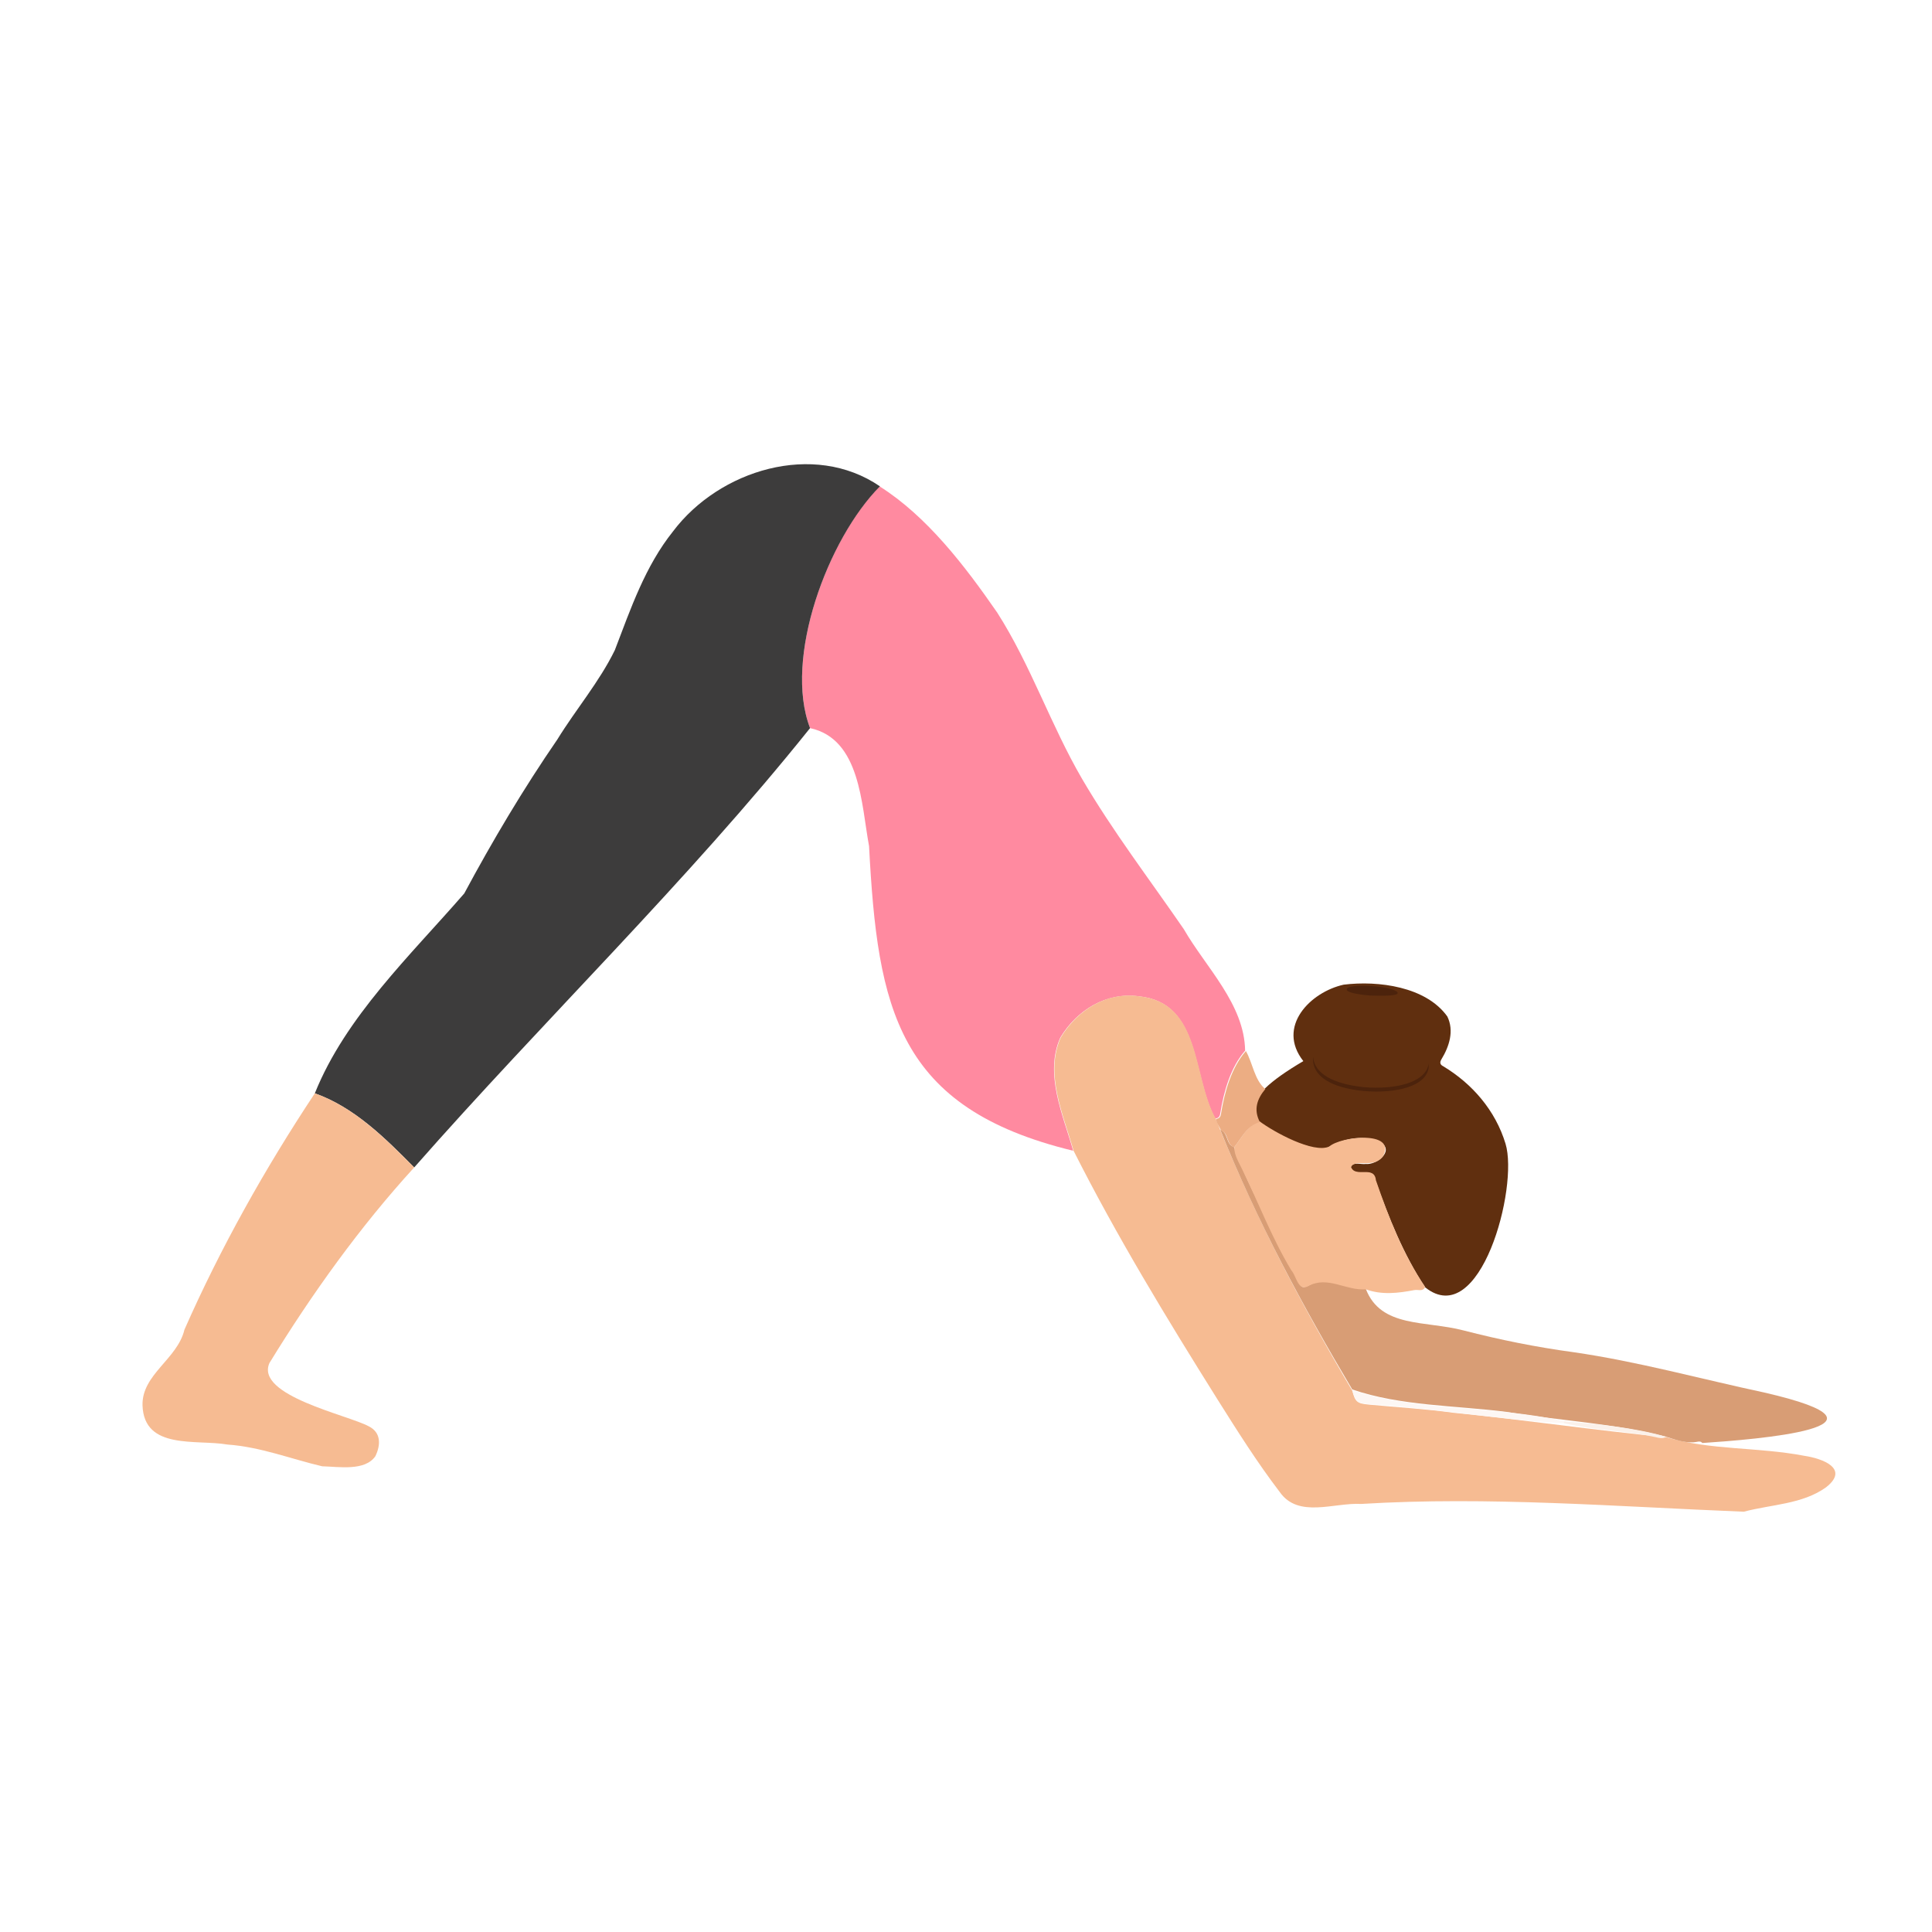
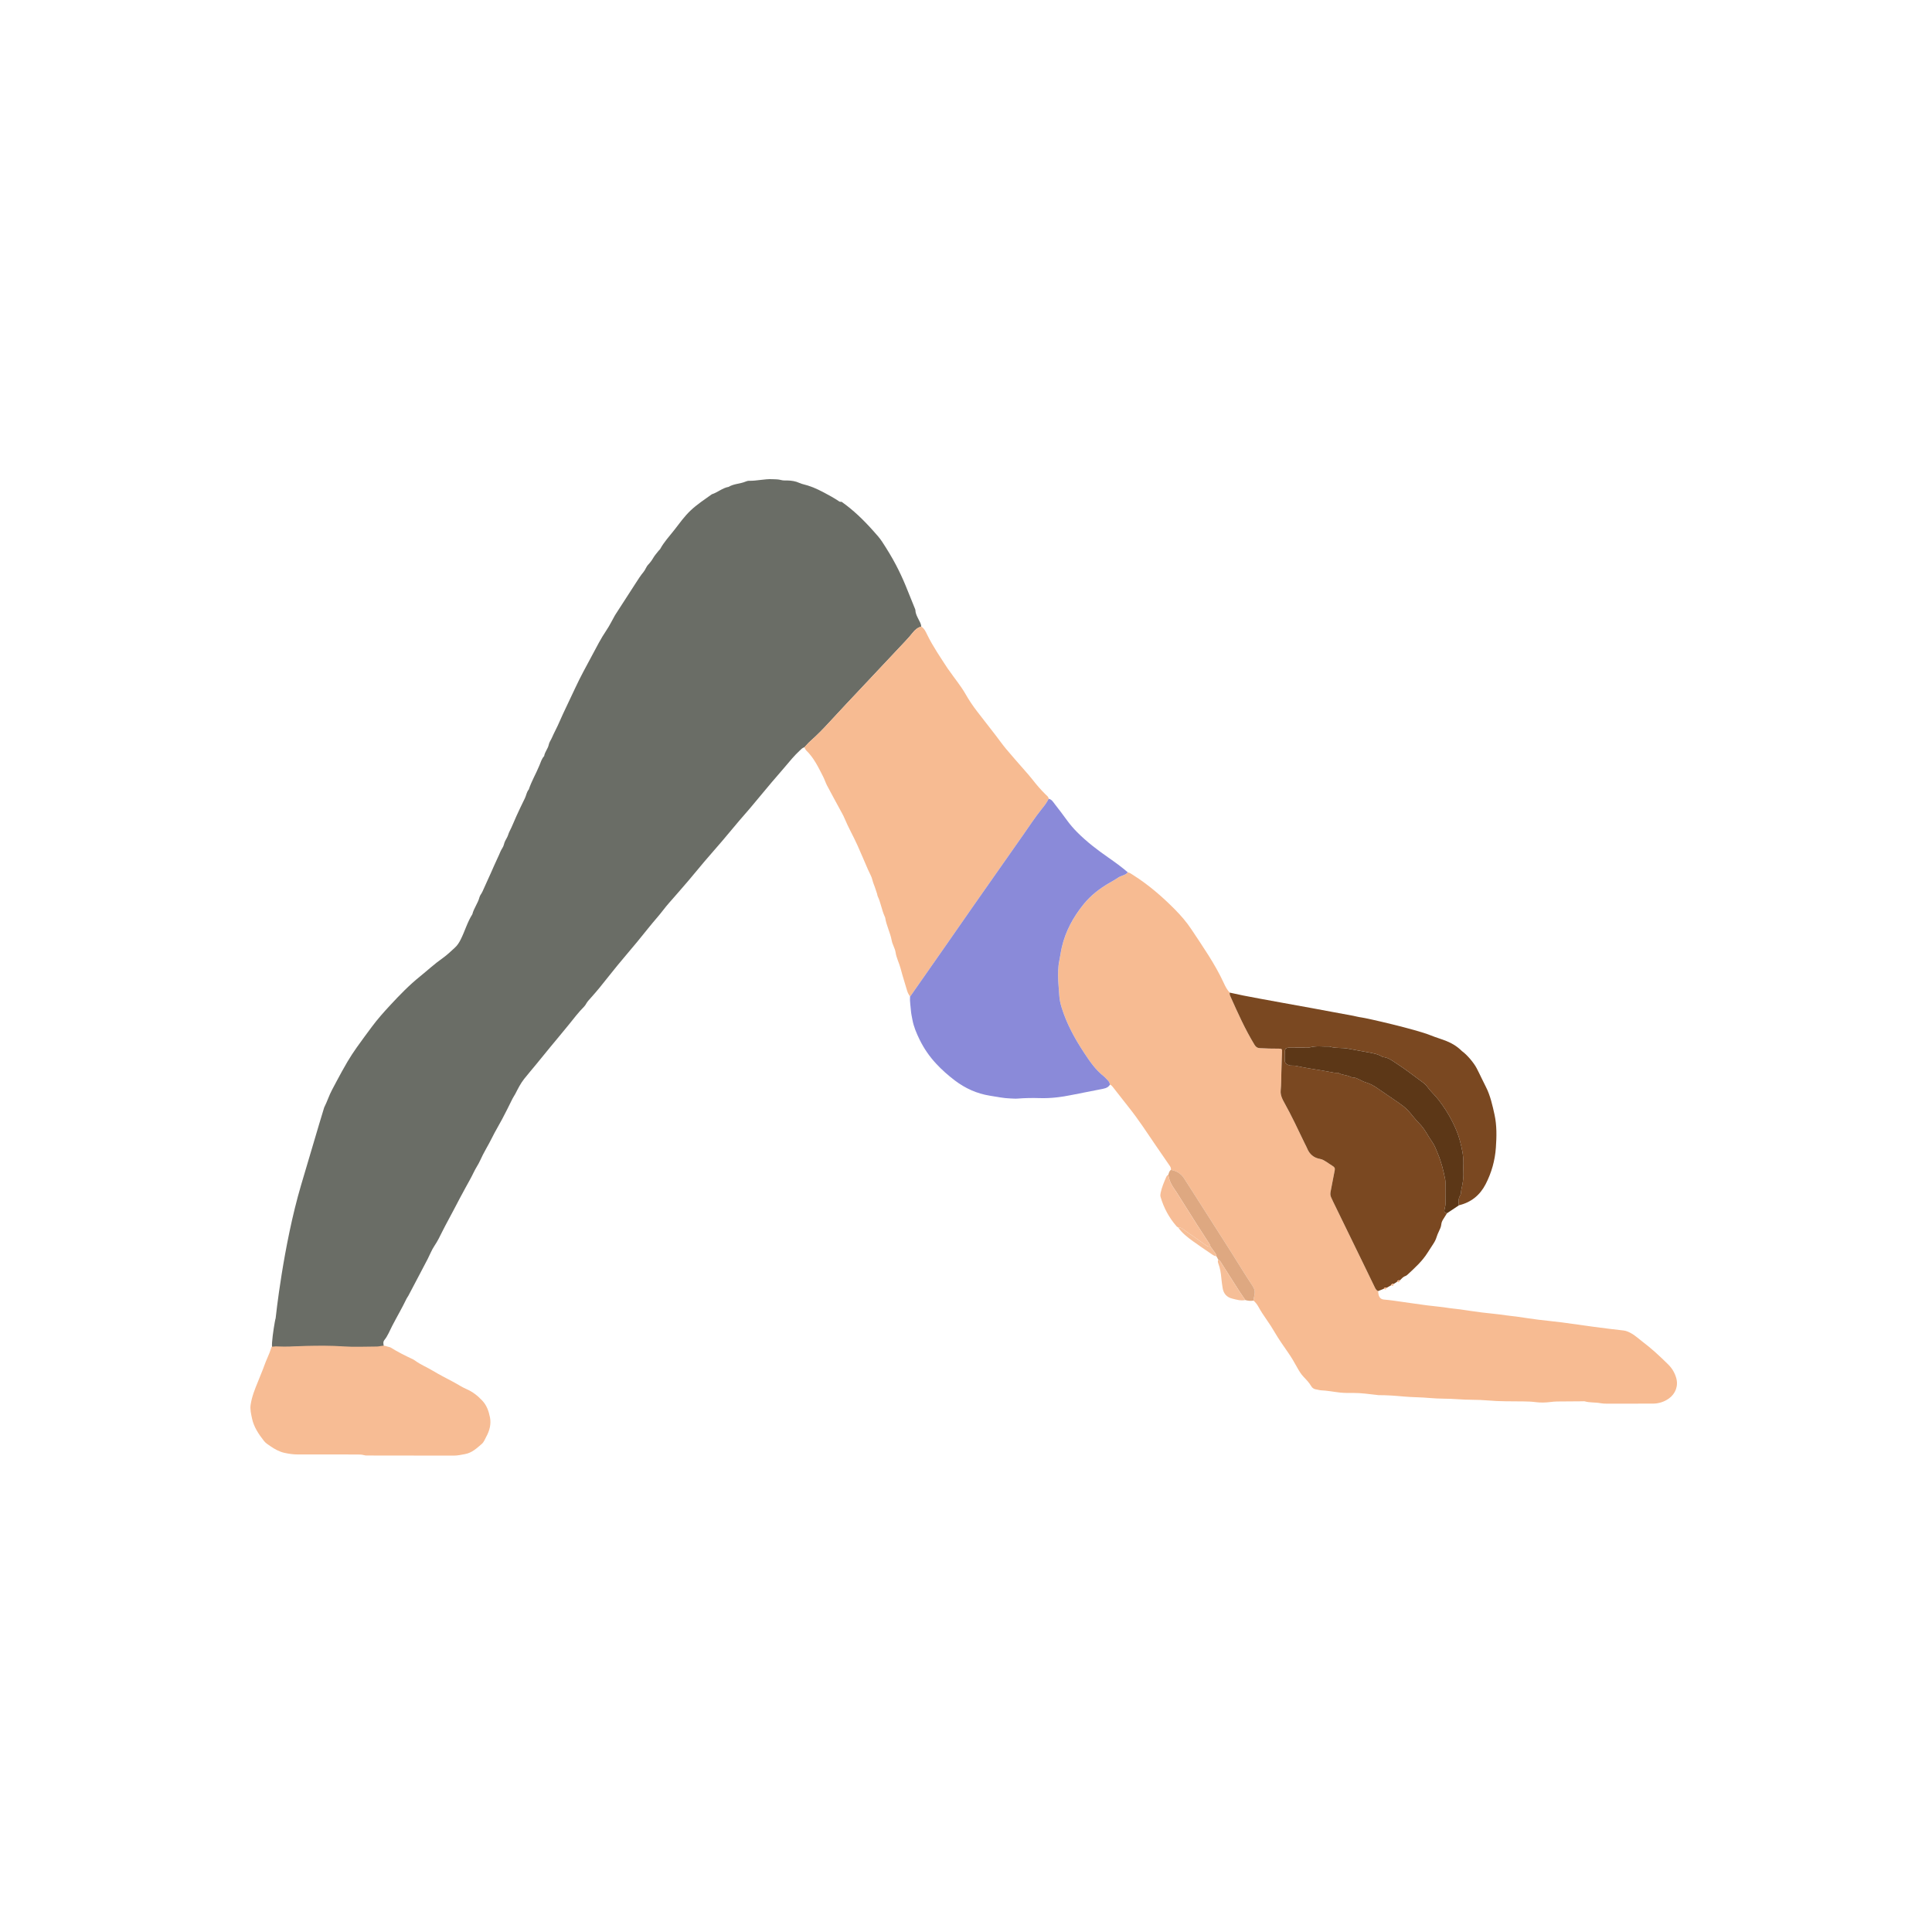
- <svg xmlns="http://www.w3.org/2000/svg" width="497" height="497" viewBox="0 0 497 497" fill="none">
-   <path d="M208.385 187.305C221.364 190.101 221.564 206.973 223.561 217.656C225.757 259.489 230.749 285.048 276.076 296.03C273.48 286.845 268.588 276.262 272.781 266.877C277.074 259.788 284.562 255.196 292.949 256.294C309.023 257.891 306.627 276.961 312.617 287.743C313.516 287.643 313.815 287.144 313.915 286.346C314.814 280.755 316.611 274.465 320.305 270.271C320.105 258.291 310.221 248.906 304.53 239.022C295.744 226.242 286.26 213.862 278.372 200.384C270.285 186.506 265.194 171.131 256.508 157.553C248.221 145.572 238.437 132.793 226.256 125.105C212.978 138.584 201.496 169.334 208.385 187.305Z" fill="#FF8AA0" />
-   <path d="M208.384 187.305C201.496 169.334 212.977 138.584 226.355 125.105C209.283 113.424 185.022 120.912 173.141 136.687C165.953 145.672 162.259 156.555 158.165 167.237C154.172 175.424 148.181 182.413 143.389 190.2C134.603 202.98 126.716 216.258 119.428 229.836C105.55 245.811 88.877 261.585 80.99 281.254C91.173 284.848 99.16 292.835 106.549 300.323C139.995 262.284 176.735 226.841 208.384 187.305Z" fill="#3D3C3C" />
-   <path d="M312.717 287.743C306.726 277.061 309.222 257.991 293.048 256.294C284.662 255.096 277.174 259.788 272.881 266.877C268.688 276.262 273.58 286.845 276.176 296.03C287.258 317.995 300.137 339.16 313.216 360.027C318.308 368.114 323.399 376.201 329.19 383.788C333.982 390.677 343.168 386.484 350.156 386.883C382.903 384.887 415.95 387.582 448.598 388.88C455.686 386.983 463.673 386.983 469.763 382.59C475.854 377.798 468.865 375.202 464.172 374.503C452.192 372.207 440.011 373.106 428.63 369.711C410.659 368.014 392.089 365.218 373.818 363.421C366.63 362.423 359.341 362.024 352.053 361.325C349.158 361.025 348.659 360.726 347.86 357.73C334.581 335.267 322.301 311.904 312.717 287.743Z" fill="#F6BB92" />
-   <path d="M106.549 300.323C99.061 292.835 91.174 284.848 80.99 281.254C68.211 300.523 56.729 320.99 47.444 342.056C45.647 349.644 36.462 353.537 36.661 361.524C37.061 373.106 50.539 370.21 58.526 371.608C67.013 372.207 74.8 375.302 82.887 377.199C87.18 377.299 93.869 378.497 96.565 374.603C97.963 371.708 98.062 368.513 94.868 366.916C89.576 364.02 65.615 359.029 69.309 350.642C80.191 332.871 92.671 315.499 106.549 300.323Z" fill="#F6BB92" />
-   <path d="M366.629 331.174C380.806 342.456 390.69 305.416 387.296 294.234C384.7 285.647 378.71 278.759 371.222 274.266C370.423 273.866 370.323 273.267 370.822 272.469C372.819 269.174 374.117 265.18 372.32 261.486C366.829 253.799 354.549 252.201 345.663 253.3C337.077 255.197 328.291 264.082 335.28 272.968C317.808 283.251 317.908 289.142 336.677 294.932C337.776 295.432 340.771 295.831 341.869 295.032C345.863 292.736 351.154 291.837 355.347 293.934C358.642 296.23 354.049 299.725 351.354 299.425C350.156 299.625 347.859 298.726 347.46 300.324C348.558 303.219 353.45 299.725 353.85 303.718C357.244 313.203 361.038 322.788 366.629 331.174Z" fill="#602F0F" />
-   <path d="M428.63 369.611C431.126 370.41 434.021 371.408 436.517 370.909C437.016 370.809 437.516 370.71 437.915 371.209C451.393 370.31 492.427 367.115 453.889 358.23C437.516 354.735 421.342 350.243 404.768 347.846C395.184 346.549 385.799 344.652 376.514 342.255C366.63 339.66 355.248 341.656 351.355 331.573C349.458 326.78 341.57 327.978 336.478 330.774C335.081 331.373 334.681 331.173 334.182 329.776C328.791 318.194 321.702 307.012 317.409 295.032C315.313 294.433 316.011 291.338 313.915 290.639C323.2 313.801 335.081 335.966 347.86 357.431C360.34 361.724 374.517 361.524 387.696 363.222C401.374 365.518 415.251 366.117 428.63 369.611Z" fill="#D89D75" />
-   <path d="M317.508 295.131C317.508 297.227 318.706 299.024 319.505 300.722C323.798 309.507 327.192 318.493 332.184 326.78C333.482 328.177 333.882 332.271 336.478 330.873C341.569 328.078 346.162 332.071 351.354 331.672C355.447 333.169 359.64 332.67 363.833 331.871C364.732 331.672 366.03 332.371 366.629 331.073C360.938 322.686 357.244 313.202 353.949 303.617C353.55 299.623 348.658 303.118 347.56 300.222C348.558 297.926 353.55 300.821 355.846 297.327C359.141 290.738 344.864 292.335 341.969 294.931C337.875 296.828 327.592 291.137 323.998 288.441C320.803 289.54 319.405 292.734 317.508 295.131Z" fill="#F6BB92" />
-   <path d="M317.509 295.131C319.406 292.735 320.804 289.54 324.098 288.642C322.401 285.447 323.399 282.651 325.496 280.155C322.701 277.859 322.301 273.566 320.504 270.371C316.81 274.564 315.013 280.854 314.114 286.445C314.015 287.244 313.715 287.743 312.817 287.843C312.916 288.941 313.715 289.84 314.114 290.838C316.111 291.437 315.412 294.532 317.509 295.131Z" fill="#ECAD83" />
-   <path d="M402.273 365.618C384.502 361.425 365.133 363.322 347.861 357.631C348.66 360.626 349.159 360.926 352.054 361.225C368.827 362.223 385.401 365.219 402.174 366.117C402.273 365.917 402.273 365.818 402.273 365.618Z" fill="#FDF7F4" />
-   <path d="M402.271 365.617C402.271 365.817 402.271 365.917 402.271 366.116C409.959 367.913 418.146 368.013 425.933 369.711C426.832 369.91 427.73 370.21 428.629 369.611C420.043 367.115 411.157 366.416 402.271 365.617Z" fill="#FBF1EA" />
-   <path d="M350.754 279.657C358.841 280.355 366.828 278.558 367.527 273.566C367.527 273.467 367.527 273.467 367.527 273.367C367.527 273.766 367.527 274.165 367.527 274.565C366.928 279.557 358.941 281.354 350.754 280.655C342.667 279.856 337.376 276.961 337.775 271.869C338.175 276.362 343.266 278.858 350.754 279.657Z" fill="#4C230C" />
-   <path d="M359.541 255.495C359.741 254.796 356.746 253.898 353.152 253.698C349.557 253.398 346.462 253.698 346.462 254.497C346.263 255.196 348.759 255.795 352.453 256.094C356.047 256.194 359.442 256.194 359.541 255.495Z" fill="#4C230C" />
+ <svg xmlns="http://www.w3.org/2000/svg" width="500" height="500" viewBox="0 0 500 500" fill="none">
+   <path d="M83.865 286.684C84.263 285.869 84.644 285.019 84.976 284.158C85.526 282.73 86.288 281.375 87.011 280.017C87.953 278.249 88.906 276.489 89.922 274.767C90.677 273.483 91.506 272.238 92.367 271.017C93.612 269.25 94.914 267.521 96.198 265.782C97.669 263.789 99.316 261.944 100.996 260.134C103.412 257.527 105.885 254.969 108.661 252.733C110.626 251.149 112.468 249.424 114.546 247.974C115.682 247.18 116.684 246.192 117.714 245.261C118.363 244.675 118.811 243.963 119.22 243.155C120.307 241.003 120.945 238.65 122.243 236.604C122.628 235.052 123.679 233.778 124.081 232.226C124.219 231.693 124.635 231.256 124.865 230.73C125.803 228.568 126.84 226.451 127.761 224.281C128.322 222.962 128.985 221.692 129.525 220.369C129.782 219.741 130.262 219.226 130.407 218.577C130.558 217.9 130.879 217.339 131.215 216.753C131.49 216.273 131.581 215.712 131.85 215.197C132.534 213.885 133.056 212.491 133.673 211.144C134.379 209.609 135.095 208.082 135.846 206.572C136.213 205.834 136.277 204.967 136.845 204.325C137.557 202.176 138.718 200.225 139.579 198.137C139.921 197.304 140.182 196.373 140.828 195.671C140.986 194.581 141.823 193.773 142.027 192.683C142.137 192.097 142.549 191.582 142.796 191.014C143.424 189.561 144.207 188.178 144.821 186.721C145.379 185.398 146.014 184.117 146.617 182.819C147.372 181.196 148.158 179.588 148.91 177.965C150.226 175.125 151.75 172.391 153.221 169.632C154.399 167.427 155.535 165.187 156.946 163.106C157.747 161.924 158.371 160.622 159.077 159.374C159.155 159.239 159.232 159.105 159.317 158.978C161.07 156.262 162.813 153.542 164.577 150.836C165.194 149.887 165.797 148.917 166.524 148.056C167.032 147.457 167.216 146.695 167.769 146.116C168.256 145.608 168.69 145.023 169.057 144.388C169.442 143.724 169.971 143.146 170.447 142.535C170.574 142.373 170.765 142.253 170.86 142.077C171.844 140.246 173.28 138.747 174.536 137.124C175.859 135.416 177.118 133.645 178.695 132.143C180.381 130.534 182.339 129.278 184.216 127.92C185.736 127.44 186.961 126.279 188.569 126.001C189.92 125.175 191.547 125.235 192.965 124.632C193.247 124.512 193.568 124.42 193.868 124.427C195.886 124.47 197.861 123.916 199.883 124.011C200.655 124.046 201.421 124.022 202.186 124.24C202.67 124.378 203.213 124.336 203.728 124.346C204.822 124.367 205.887 124.519 206.893 124.988C207.08 125.076 207.274 125.154 207.471 125.207C209.874 125.814 211.101 126.35 213.317 127.511C214.64 128.206 215.941 128.925 217.176 129.761C217.359 129.885 217.557 129.902 217.765 129.842C220.873 132.009 223.558 134.64 226.066 137.462C226.856 138.348 227.657 139.223 228.31 140.221C229.58 142.165 230.793 144.141 231.873 146.201C232.783 147.94 233.612 149.711 234.36 151.521C235.168 153.475 235.947 155.437 236.738 157.398C236.815 157.589 236.914 157.79 236.918 157.987C236.939 158.851 237.366 159.561 237.725 160.301C238.018 160.898 238.406 161.462 238.406 162.168C237.468 162.418 236.791 163.011 236.198 163.762C235.626 164.489 235.005 165.18 234.374 165.858C230.744 169.728 227.103 173.587 223.473 177.453C220.475 180.646 217.458 183.818 214.502 187.045C213.006 188.682 211.458 190.256 209.796 191.727C209.221 192.235 208.72 192.831 208.184 193.385C207.658 193.526 207.316 193.925 206.938 194.277C205.577 195.547 204.391 196.976 203.199 198.405C202.045 199.788 200.835 201.125 199.675 202.504C197.784 204.748 195.918 207.013 194.03 209.26C193.169 210.287 192.266 211.274 191.399 212.297C189.867 214.104 188.365 215.935 186.83 217.734C185.327 219.498 183.782 221.226 182.279 222.994C180.91 224.599 179.591 226.246 178.222 227.848C176.515 229.845 174.79 231.824 173.051 233.796C172.063 234.918 171.205 236.142 170.225 237.271C168.404 239.366 166.708 241.571 164.937 243.712C163.229 245.776 161.479 247.805 159.779 249.872C158.213 251.78 156.699 253.735 155.14 255.65C154.392 256.568 153.602 257.453 152.819 258.342C152.445 258.769 152.043 259.168 151.76 259.668C151.584 259.982 151.386 260.296 151.136 260.547C149.711 261.972 148.504 263.581 147.241 265.14C145.654 267.098 144.027 269.024 142.422 270.972C141.181 272.481 139.953 274.002 138.711 275.515C137.699 276.75 136.654 277.957 135.663 279.205C134.732 280.38 134.061 281.721 133.384 283.047C133.148 283.509 132.841 283.915 132.612 284.377C131.761 286.12 130.893 287.852 129.99 289.566C129.13 291.2 128.156 292.773 127.345 294.428C126.374 296.41 125.171 298.266 124.279 300.287C123.803 301.363 123.101 302.326 122.596 303.399C121.961 304.747 121.21 306.038 120.494 307.343C119.46 309.234 118.447 311.139 117.46 313.047C116.497 314.914 115.452 316.741 114.514 318.621C113.879 319.895 113.265 321.193 112.45 322.393C111.738 323.444 111.279 324.664 110.693 325.804C109.988 327.173 109.265 328.531 108.549 329.893C107.592 331.706 106.643 333.523 105.684 335.332C105.539 335.604 105.335 335.844 105.204 336.119C104.054 338.518 102.706 340.811 101.482 343.171C100.847 344.392 100.364 345.711 99.479 346.798C99.066 347.306 99.246 347.877 99.327 348.435C98.815 348.505 98.307 348.632 97.796 348.632C94.751 348.646 91.693 348.791 88.659 348.586C85.353 348.364 82.055 348.389 78.76 348.463C76.7 348.509 74.639 348.66 72.576 348.646C71.853 348.643 71.129 348.607 70.41 348.59C70.254 347.641 70.78 343.993 71.112 342.18C71.214 341.622 71.295 341.238 71.337 341.16C71.337 341.16 73.274 322.467 77.906 306.74C82.538 291.009 83.872 286.695 83.872 286.695L83.865 286.684Z" fill="#6A6D66" />
+   <path d="M318.251 256.892C317.566 256.169 317.118 255.287 316.713 254.405C314.437 249.456 311.315 245.018 308.327 240.502C307.103 238.65 305.653 236.971 304.087 235.387C300.774 232.035 297.232 228.977 293.242 226.454C292.808 226.179 292.399 225.855 291.877 225.756C291.559 226.2 291.087 226.401 290.593 226.574C290.155 226.726 289.736 226.902 289.341 227.167C288.656 227.626 287.936 228.035 287.22 228.444C284.638 229.922 282.292 231.735 280.436 234.032C277.791 237.309 275.773 240.975 274.81 245.134C274.541 246.288 274.393 247.469 274.157 248.634C273.804 250.369 273.797 252.123 273.878 253.879C273.935 255.114 274.079 256.349 274.143 257.584C274.196 258.677 274.436 259.725 274.76 260.766C276.055 264.95 278.129 268.753 280.521 272.383C281.996 274.623 283.495 276.859 285.654 278.542C286.06 278.856 286.37 279.286 286.748 279.639C287.076 279.943 287.196 280.32 287.259 280.736C287.591 280.793 287.778 281.029 287.972 281.28C289.358 283.065 290.748 284.846 292.156 286.614C294.657 289.753 296.841 293.112 299.095 296.424C300.252 298.125 301.413 299.818 302.587 301.504C302.859 301.893 303.134 302.259 303.011 302.771C304.432 303.018 305.607 303.678 306.404 304.902C307.36 306.366 308.295 307.844 309.234 309.318C311.364 312.656 313.499 315.993 315.623 319.337C317.58 322.421 319.56 325.49 321.472 328.601C322.174 329.744 322.911 330.856 323.634 331.981C324.925 333.985 324.911 333.995 324.435 336.288C324.414 336.387 324.428 336.493 324.424 336.599C324.925 337.05 325.338 337.576 325.663 338.165C326.312 339.344 327.045 340.462 327.822 341.562C328.562 342.617 329.261 343.707 329.91 344.822C330.982 346.653 332.203 348.378 333.41 350.117C334.203 351.26 334.916 352.463 335.583 353.684C336.108 354.64 336.645 355.571 337.403 356.365C338.112 357.106 338.825 357.836 339.343 358.743C339.629 359.244 340.13 359.544 340.747 359.604C341.104 359.639 341.453 359.791 341.809 359.805C343.513 359.879 345.185 360.217 346.872 360.401C347.997 360.521 349.144 360.493 350.279 360.493C352.297 360.489 354.287 360.785 356.284 361.004C356.439 361.022 356.591 361.064 356.742 361.064C358.912 361.053 361.071 361.212 363.233 361.413C365.495 361.625 367.777 361.59 370.032 361.805C372.459 362.034 374.886 361.925 377.299 362.119C379.878 362.327 382.471 362.196 385.032 362.433C388.133 362.719 391.223 362.641 394.32 362.687C395.35 362.701 396.374 362.729 397.407 362.867C398.681 363.036 399.982 362.997 401.274 362.839C401.835 362.768 402.402 362.712 402.967 362.704C405.189 362.676 407.412 362.669 409.634 362.655C409.79 362.655 409.955 362.616 410.097 362.659C411.448 363.057 412.869 362.881 414.238 363.149C414.739 363.248 415.265 363.265 415.78 363.265C419.759 363.272 423.742 363.265 427.721 363.258C429.267 363.258 430.716 362.796 431.941 361.907C433.549 360.739 434.435 358.725 433.786 356.549C433.398 355.254 432.727 354.104 431.74 353.13C429.609 351.02 427.422 348.985 425.019 347.182C424.031 346.441 423.146 345.57 422.035 344.988C421.431 344.67 420.856 344.406 420.165 344.328C417.604 344.043 415.05 343.721 412.495 343.383C409.74 343.016 406.989 342.596 404.23 342.236C402.187 341.972 400.131 341.788 398.088 341.531C396.197 341.291 394.313 340.998 392.429 340.726C391.512 340.592 390.588 340.543 389.667 340.395C387.632 340.074 385.571 339.926 383.529 339.668C381.638 339.428 379.754 339.142 377.87 338.864C376.953 338.73 376.029 338.687 375.108 338.536C373.178 338.215 371.22 338.073 369.28 337.819C367.238 337.555 365.202 337.244 363.163 336.962C361.53 336.736 359.9 336.465 358.259 336.334C357.437 336.271 357.028 335.886 356.813 335.195C356.707 334.856 356.707 334.486 356.658 334.129C356.114 333.932 355.927 333.438 355.702 332.972C354.689 330.88 353.68 328.788 352.661 326.7C350.107 321.454 347.549 316.208 344.995 310.962C344.815 310.592 344.649 310.211 344.476 309.837C344.254 309.347 344.261 308.863 344.37 308.331C344.744 306.524 345.041 304.704 345.418 302.901C345.538 302.333 345.355 302.037 344.896 301.769C344.363 301.455 343.869 301.074 343.347 300.742C342.822 300.414 342.3 300.051 341.679 299.945C339.996 299.659 338.885 298.71 338.26 297.144C338.109 296.763 337.897 296.403 337.717 296.029C335.96 292.406 334.27 288.748 332.298 285.231C332.097 284.871 331.903 284.501 331.755 284.116C331.519 283.495 331.367 282.892 331.441 282.172C331.596 280.641 331.565 279.092 331.61 277.551C331.663 275.805 331.716 274.058 331.78 272.312C331.812 271.487 331.783 271.423 330.968 271.395C330.143 271.367 329.314 271.388 328.488 271.367C327.663 271.342 326.841 271.282 326.015 271.257C325.394 271.236 325.013 270.961 324.675 270.404C322.251 266.421 320.35 262.18 318.455 257.936C318.304 257.601 318.173 257.273 318.247 256.896L318.251 256.892Z" fill="#F7BB92" />
+   <path d="M238.41 162.16C237.471 162.411 236.794 163.004 236.201 163.755C235.63 164.482 235.009 165.173 234.377 165.85C230.747 169.72 227.107 173.58 223.477 177.446C220.478 180.639 217.462 183.81 214.505 187.038C213.01 188.675 211.461 190.249 209.799 191.72C209.224 192.228 208.723 192.824 208.187 193.378C208.247 193.515 208.307 193.653 208.367 193.79C208.448 193.921 208.508 194.076 208.618 194.179C210.635 196.115 211.807 198.599 213.045 201.033C213.419 201.767 213.659 202.568 214.043 203.298C215.172 205.443 216.347 207.563 217.497 209.697C217.864 210.378 218.259 211.052 218.555 211.765C219.547 214.153 220.841 216.393 221.9 218.746C222.828 220.813 223.702 222.909 224.606 224.987C224.81 225.459 225.043 225.922 225.269 226.384C225.498 226.846 225.685 227.315 225.805 227.827C225.943 228.423 226.207 228.994 226.408 229.576C226.609 230.158 226.807 230.744 226.994 231.333C227.057 231.527 227.05 231.753 227.138 231.933C227.953 233.612 228.179 235.492 228.959 237.182C229.001 237.277 229.065 237.369 229.079 237.468C229.382 239.518 230.402 241.366 230.772 243.398C230.966 244.464 231.619 245.388 231.778 246.474C231.986 247.914 232.695 249.198 233.062 250.595C233.57 252.532 234.187 254.444 234.751 256.366C234.914 256.92 235.175 257.418 235.524 257.873C235.563 257.841 235.616 257.816 235.644 257.774C238.628 253.509 241.613 249.24 244.59 244.972C247.099 241.377 249.589 237.771 252.105 234.177C256.334 228.133 260.571 222.097 264.808 216.061C266.406 213.782 267.923 211.444 269.677 209.277C270.326 208.477 270.957 207.665 271.395 206.72C271.352 206.198 270.932 205.93 270.608 205.616C269.352 204.388 268.216 203.058 267.14 201.668C266.509 200.853 265.814 200.095 265.136 199.315C263.549 197.488 261.933 195.685 260.381 193.829C259.393 192.644 258.508 191.374 257.566 190.153C256.024 188.157 254.475 186.167 252.923 184.174C251.78 182.706 250.753 181.157 249.833 179.545C248.647 177.478 247.113 175.661 245.772 173.71C245.628 173.499 245.451 173.308 245.31 173.089C243.437 170.193 241.461 167.357 239.944 164.242C239.567 163.466 239.211 162.64 238.417 162.153L238.41 162.16Z" fill="#F7BB92" />
+   <path d="M318.25 256.892C318.173 257.269 318.307 257.597 318.459 257.933C320.353 262.176 322.251 266.417 324.678 270.4C325.017 270.954 325.398 271.232 326.019 271.253C326.844 271.282 327.666 271.342 328.492 271.363C329.317 271.388 330.146 271.363 330.972 271.391C331.79 271.419 331.815 271.483 331.783 272.308C331.716 274.055 331.667 275.801 331.614 277.547C331.568 279.089 331.6 280.637 331.444 282.168C331.37 282.888 331.522 283.491 331.758 284.112C331.907 284.497 332.101 284.867 332.302 285.227C334.274 288.744 335.963 292.403 337.72 296.026C337.9 296.396 338.108 296.756 338.264 297.14C338.888 298.707 339.999 299.656 341.682 299.941C342.299 300.047 342.825 300.411 343.351 300.739C343.876 301.067 344.367 301.451 344.899 301.765C345.358 302.033 345.541 302.33 345.421 302.898C345.044 304.7 344.748 306.521 344.374 308.327C344.264 308.86 344.257 309.343 344.48 309.833C344.649 310.211 344.815 310.588 344.998 310.959C347.552 316.204 350.11 321.45 352.664 326.696C353.68 328.785 354.693 330.877 355.705 332.968C355.931 333.434 356.118 333.925 356.661 334.126C357.151 333.932 357.638 333.738 358.129 333.54C358.291 333.212 358.524 333.088 358.869 333.279C359.247 333.067 359.621 332.856 359.995 332.644C360.118 332.309 360.351 332.192 360.697 332.284C360.983 332.097 361.268 331.91 361.554 331.727C361.678 331.381 361.91 331.258 362.263 331.381C362.708 330.958 363.075 330.45 363.699 330.245C363.886 330.182 364.069 330.058 364.218 329.92C366.144 328.146 368.091 326.389 369.495 324.138C369.985 323.355 370.501 322.586 371.001 321.81C371.337 321.292 371.608 320.745 371.788 320.145C371.936 319.658 372.144 319.182 372.363 318.72C372.649 318.117 372.945 317.531 373.009 316.839C373.062 316.268 373.344 315.771 373.665 315.294C373.951 314.871 374.205 314.426 374.473 313.993C373.989 313.918 373.704 313.657 373.803 313.149C373.912 312.596 374.092 312.066 374.081 311.481C374.053 309.724 374.074 307.967 374.071 306.21C374.071 305.9 374.078 305.586 374.021 305.282C373.584 303.014 373.026 300.774 372.134 298.636C371.696 297.592 371.326 296.481 370.677 295.574C369.541 293.99 368.751 292.177 367.333 290.776C366.239 289.697 365.361 288.406 364.299 287.291C363.628 286.589 362.828 286 362.034 285.439C360.266 284.193 358.45 283.019 356.686 281.773C355.666 281.054 354.618 280.44 353.405 280.098C352.816 279.932 352.272 279.6 351.715 279.336C351.249 279.113 350.801 278.87 350.255 278.87C350.008 278.87 349.732 278.803 349.514 278.686C348.551 278.168 347.39 278.274 346.441 277.702C346.282 277.607 346.035 277.649 345.831 277.649C345.365 277.649 344.917 277.551 344.462 277.459C343.005 277.166 341.53 276.958 340.063 276.707C338.902 276.51 337.734 276.326 336.581 276.09C335.822 275.935 335.082 275.716 334.295 275.776C333.928 275.804 333.586 275.691 333.251 275.536C332.788 275.321 332.496 275.007 332.499 274.474C332.499 273.698 332.478 272.922 332.51 272.149C332.542 271.416 332.813 271.151 333.589 271.137C334.933 271.109 336.277 271.137 337.618 271.126C338.084 271.126 338.571 271.176 339.004 271.056C340.687 270.594 342.395 270.901 344.088 270.841C345.623 271.38 347.249 271.063 348.826 271.38C350.427 271.701 352.054 271.955 353.662 272.262C355.066 272.53 356.52 272.707 357.772 273.504C357.815 273.532 357.868 273.55 357.917 273.554C359.381 273.691 360.478 274.637 361.628 275.37C363.53 276.587 365.325 277.974 367.142 279.321C367.925 279.904 368.814 280.45 369.354 281.223C370.222 282.458 371.358 283.428 372.275 284.613C373.668 286.419 374.889 288.314 375.905 290.342C376.685 291.898 377.366 293.5 377.817 295.204C378.332 297.151 378.77 299.095 378.724 301.123C378.706 301.899 378.692 302.675 378.727 303.448C378.801 304.954 378.516 306.418 378.191 307.872C378.078 308.373 378.177 308.913 377.888 309.378C377.394 310.179 377.429 311.05 377.542 311.932C380.706 311.188 383.007 309.325 384.481 306.464C386.012 303.494 386.901 300.34 387.134 296.989C387.332 294.142 387.395 291.302 386.788 288.504C386.284 286.187 385.677 283.474 384.58 281.35C383.606 279.47 383.13 278.327 382.156 276.45C381.426 275.039 379.641 272.933 378.36 272.033C375.669 269.394 373.245 269.161 370.239 267.941C366.429 266.396 353.68 263.475 352.29 263.305C351.574 263.217 350.875 263.013 350.166 262.875C349.203 262.688 341.4 261.273 339.678 260.931C338.768 260.751 325.878 258.465 321.729 257.633C320.565 257.4 319.408 257.135 318.247 256.885L318.25 256.892Z" fill="#7A4821" />
+   <path d="M271.387 206.727C270.95 207.669 270.319 208.48 269.669 209.284C267.916 211.45 266.399 213.789 264.801 216.068C260.564 222.104 256.327 228.14 252.097 234.184C249.586 237.775 247.092 241.38 244.583 244.979C241.606 249.247 238.621 253.516 235.637 257.781C235.609 257.82 235.559 257.848 235.517 257.88C235.425 259.121 235.662 260.346 235.75 261.577C235.806 262.346 235.986 263.108 236.124 263.866C236.459 265.711 237.189 267.415 238.008 269.087C239.126 271.37 240.562 273.437 242.287 275.296C243.765 276.891 245.398 278.323 247.123 279.632C249.794 281.653 252.778 283.019 256.119 283.555C257.904 283.841 259.672 284.218 261.485 284.278C262.102 284.299 262.727 284.363 263.341 284.313C265.249 284.162 267.165 284.13 269.073 284.19C271.881 284.278 274.637 283.939 277.378 283.375C279.805 282.874 282.242 282.44 284.67 281.939C285.615 281.745 286.649 281.682 287.248 280.729C287.185 280.313 287.061 279.935 286.737 279.632C286.359 279.283 286.045 278.852 285.643 278.535C283.484 276.852 281.985 274.615 280.51 272.375C278.118 268.742 276.044 264.942 274.749 260.758C274.428 259.718 274.188 258.67 274.132 257.576C274.072 256.342 273.927 255.107 273.867 253.872C273.786 252.115 273.793 250.362 274.146 248.626C274.382 247.462 274.534 246.284 274.799 245.127C275.762 240.967 277.776 237.302 280.426 234.025C282.281 231.728 284.627 229.911 287.21 228.437C287.926 228.028 288.645 227.618 289.33 227.16C289.725 226.895 290.145 226.719 290.582 226.567C291.076 226.394 291.549 226.193 291.866 225.749C290.261 224.362 288.547 223.124 286.811 221.917C283.964 219.938 281.219 217.836 278.768 215.37C277.78 214.379 276.88 213.317 276.058 212.184C275.056 210.805 274.033 209.44 272.978 208.103C272.545 207.549 272.185 206.864 271.38 206.72L271.387 206.727Z" fill="#8A8AD9" />
+   <path d="M98.928 348.29C98.441 348.357 97.955 348.48 97.468 348.48C94.564 348.494 91.65 348.636 88.761 348.438C85.611 348.223 82.468 348.247 79.328 348.318C77.366 348.364 75.401 348.508 73.436 348.494C72.749 348.491 72.061 348.459 71.369 348.441C71.013 348.473 70.66 348.505 70.304 348.537C69.976 349.57 69.588 350.576 69.14 351.564C68.713 352.502 68.388 353.493 68.011 354.453C67.612 355.462 67.21 356.471 66.797 357.476C65.989 359.445 65.181 361.413 64.864 363.544C64.684 364.754 64.977 365.922 65.22 367.089C65.693 369.34 66.952 371.167 68.328 372.931C68.766 373.492 69.372 373.849 69.93 374.237C71.059 375.027 72.3 375.708 73.627 376.001C74.759 376.247 75.938 376.42 77.126 376.417C82.2 376.396 87.269 376.417 92.342 376.424C92.98 376.424 93.612 376.413 94.243 376.597C94.66 376.717 95.122 376.685 95.563 376.685C102.851 376.695 110.136 376.695 117.424 376.713C118.416 376.713 119.358 376.498 120.324 376.322C122.138 375.993 123.365 374.822 124.667 373.7C125.26 373.189 125.485 372.466 125.838 371.831C126.699 370.278 127.154 368.55 126.801 366.793C126.491 365.251 125.986 363.738 124.85 362.521C123.654 361.237 122.335 360.189 120.716 359.49C119.598 359.007 118.564 358.319 117.484 357.734C115.678 356.753 113.826 355.846 112.073 354.781C110.559 353.86 108.901 353.211 107.469 352.156C107.271 352.012 107.06 351.878 106.841 351.772C104.887 350.862 102.961 349.895 101.126 348.752C100.925 348.628 100.664 348.604 100.431 348.533C99.941 348.392 99.461 348.184 98.932 348.293L98.928 348.29Z" fill="#F7BC94" />
+   <path d="M377.545 311.936C377.432 311.055 377.397 310.183 377.891 309.382C378.177 308.917 378.081 308.377 378.194 307.876C378.519 306.423 378.804 304.962 378.73 303.452C378.692 302.68 378.709 301.903 378.727 301.127C378.773 299.099 378.335 297.155 377.82 295.208C377.372 293.507 376.688 291.906 375.908 290.346C374.892 288.318 373.672 286.424 372.278 284.617C371.361 283.432 370.225 282.458 369.357 281.227C368.814 280.454 367.928 279.908 367.145 279.326C365.328 277.978 363.533 276.592 361.631 275.374C360.481 274.637 359.384 273.692 357.92 273.558C357.871 273.554 357.818 273.533 357.775 273.508C356.523 272.711 355.07 272.535 353.665 272.267C352.057 271.96 350.43 271.706 348.829 271.385C347.248 271.071 345.622 271.385 344.091 270.845C342.398 270.905 340.694 270.598 339.008 271.06C338.57 271.18 338.083 271.127 337.621 271.131C336.277 271.138 334.933 271.116 333.592 271.141C332.816 271.155 332.545 271.42 332.513 272.154C332.478 272.926 332.502 273.702 332.502 274.478C332.502 275.015 332.795 275.325 333.254 275.54C333.589 275.699 333.928 275.808 334.298 275.78C335.085 275.72 335.825 275.939 336.584 276.094C337.738 276.331 338.905 276.514 340.066 276.712C341.533 276.958 343.004 277.17 344.465 277.463C344.924 277.555 345.368 277.65 345.834 277.653C346.038 277.653 346.289 277.611 346.444 277.706C347.393 278.278 348.554 278.168 349.517 278.691C349.736 278.807 350.007 278.874 350.258 278.874C350.801 278.874 351.252 279.117 351.718 279.34C352.276 279.604 352.819 279.936 353.408 280.102C354.621 280.444 355.669 281.058 356.689 281.777C358.453 283.026 360.269 284.197 362.037 285.443C362.834 286.004 363.635 286.593 364.302 287.295C365.364 288.41 366.242 289.701 367.336 290.78C368.757 292.184 369.544 293.994 370.68 295.578C371.329 296.481 371.699 297.596 372.137 298.64C373.029 300.778 373.587 303.018 374.024 305.287C374.081 305.586 374.074 305.904 374.074 306.214C374.077 307.971 374.056 309.728 374.084 311.485C374.095 312.07 373.915 312.6 373.806 313.154C373.703 313.662 373.993 313.919 374.476 313.997C375.502 313.312 376.533 312.624 377.559 311.94L377.545 311.936Z" fill="#5C3717" />
+   <path d="M324.421 336.592C324.421 336.489 324.41 336.383 324.432 336.281C324.908 333.985 324.925 333.978 323.631 331.974C322.908 330.848 322.167 329.737 321.468 328.594C319.56 325.483 317.581 322.413 315.619 319.33C313.495 315.989 311.361 312.652 309.23 309.311C308.288 307.837 307.354 306.358 306.401 304.894C305.6 303.667 304.429 303.011 303.007 302.764C302.609 303.074 302.499 303.533 302.379 303.984C302.468 305.141 302.933 306.168 303.537 307.135C303.861 307.657 304.235 308.151 304.563 308.669C306.32 311.446 308.063 314.229 309.823 317.002C310.867 318.649 311.933 320.283 312.998 321.916C313.143 322.138 313.238 322.364 313.256 322.629C313.439 322.861 313.637 323.087 313.799 323.334C314.173 323.906 314.72 324.382 314.811 325.116C314.974 325.416 315.136 325.715 315.298 326.015C315.845 326.28 316.057 326.83 316.356 327.292C317.831 329.578 319.274 331.886 320.742 334.175C321.235 334.948 321.775 335.696 322.29 336.454C322.992 336.655 323.705 336.726 324.428 336.595L324.421 336.592Z" fill="#DEA881" />
+   <path d="M313.252 322.629C313.238 322.368 313.142 322.138 312.994 321.916C311.929 320.283 310.864 318.649 309.819 317.002C308.059 314.229 306.316 311.446 304.559 308.669C304.231 308.147 303.857 307.657 303.533 307.135C302.933 306.168 302.467 305.141 302.376 303.984C302.093 304.14 301.91 304.39 301.79 304.676C301.226 305.995 300.654 307.308 300.372 308.726C300.298 309.086 300.259 309.428 300.361 309.784C301.197 312.627 302.573 315.178 304.528 317.408C304.623 317.517 304.782 317.573 304.912 317.651C305.769 317.609 306.313 318.219 306.937 318.649C308.669 319.845 310.394 321.048 312.105 322.276C312.465 322.533 312.829 322.646 313.255 322.625L313.252 322.629Z" fill="#F7BD96" />
+   <path d="M322.283 336.45C321.764 335.692 321.228 334.944 320.734 334.171C319.266 331.882 317.824 329.575 316.349 327.289C316.049 326.827 315.837 326.276 315.291 326.012C315.097 326.361 315.188 326.693 315.319 327.042C315.77 328.245 315.972 329.501 316.081 330.778C316.155 331.642 316.285 332.499 316.42 333.357C316.642 334.764 317.481 335.72 318.825 336.055C319.944 336.334 321.087 336.708 322.283 336.454V336.45Z" fill="#F6BE97" />
+   <path d="M313.252 322.629C312.829 322.65 312.465 322.537 312.102 322.279C310.391 321.052 308.666 319.849 306.934 318.653C306.313 318.222 305.77 317.612 304.909 317.654C305.918 319.126 307.308 320.191 308.722 321.217C310.264 322.336 311.855 323.384 313.421 324.467C313.845 324.759 314.261 325.07 314.801 325.116C314.709 324.382 314.162 323.909 313.788 323.334C313.626 323.087 313.428 322.865 313.245 322.629H313.252Z" fill="#F6BE97" />
+   <path d="M362.253 331.378C361.9 331.254 361.667 331.378 361.544 331.724C362.059 331.942 362.101 331.921 362.253 331.378Z" fill="#F7BB92" />
+   <path d="M360.687 332.281C360.344 332.185 360.108 332.305 359.984 332.64C360.531 332.866 360.542 332.863 360.687 332.281Z" fill="#F7BB92" />
+   <path d="M358.858 333.275C358.513 333.088 358.28 333.212 358.118 333.536C358.615 333.801 358.661 333.783 358.858 333.275Z" fill="#F7BB92" />
</svg>
